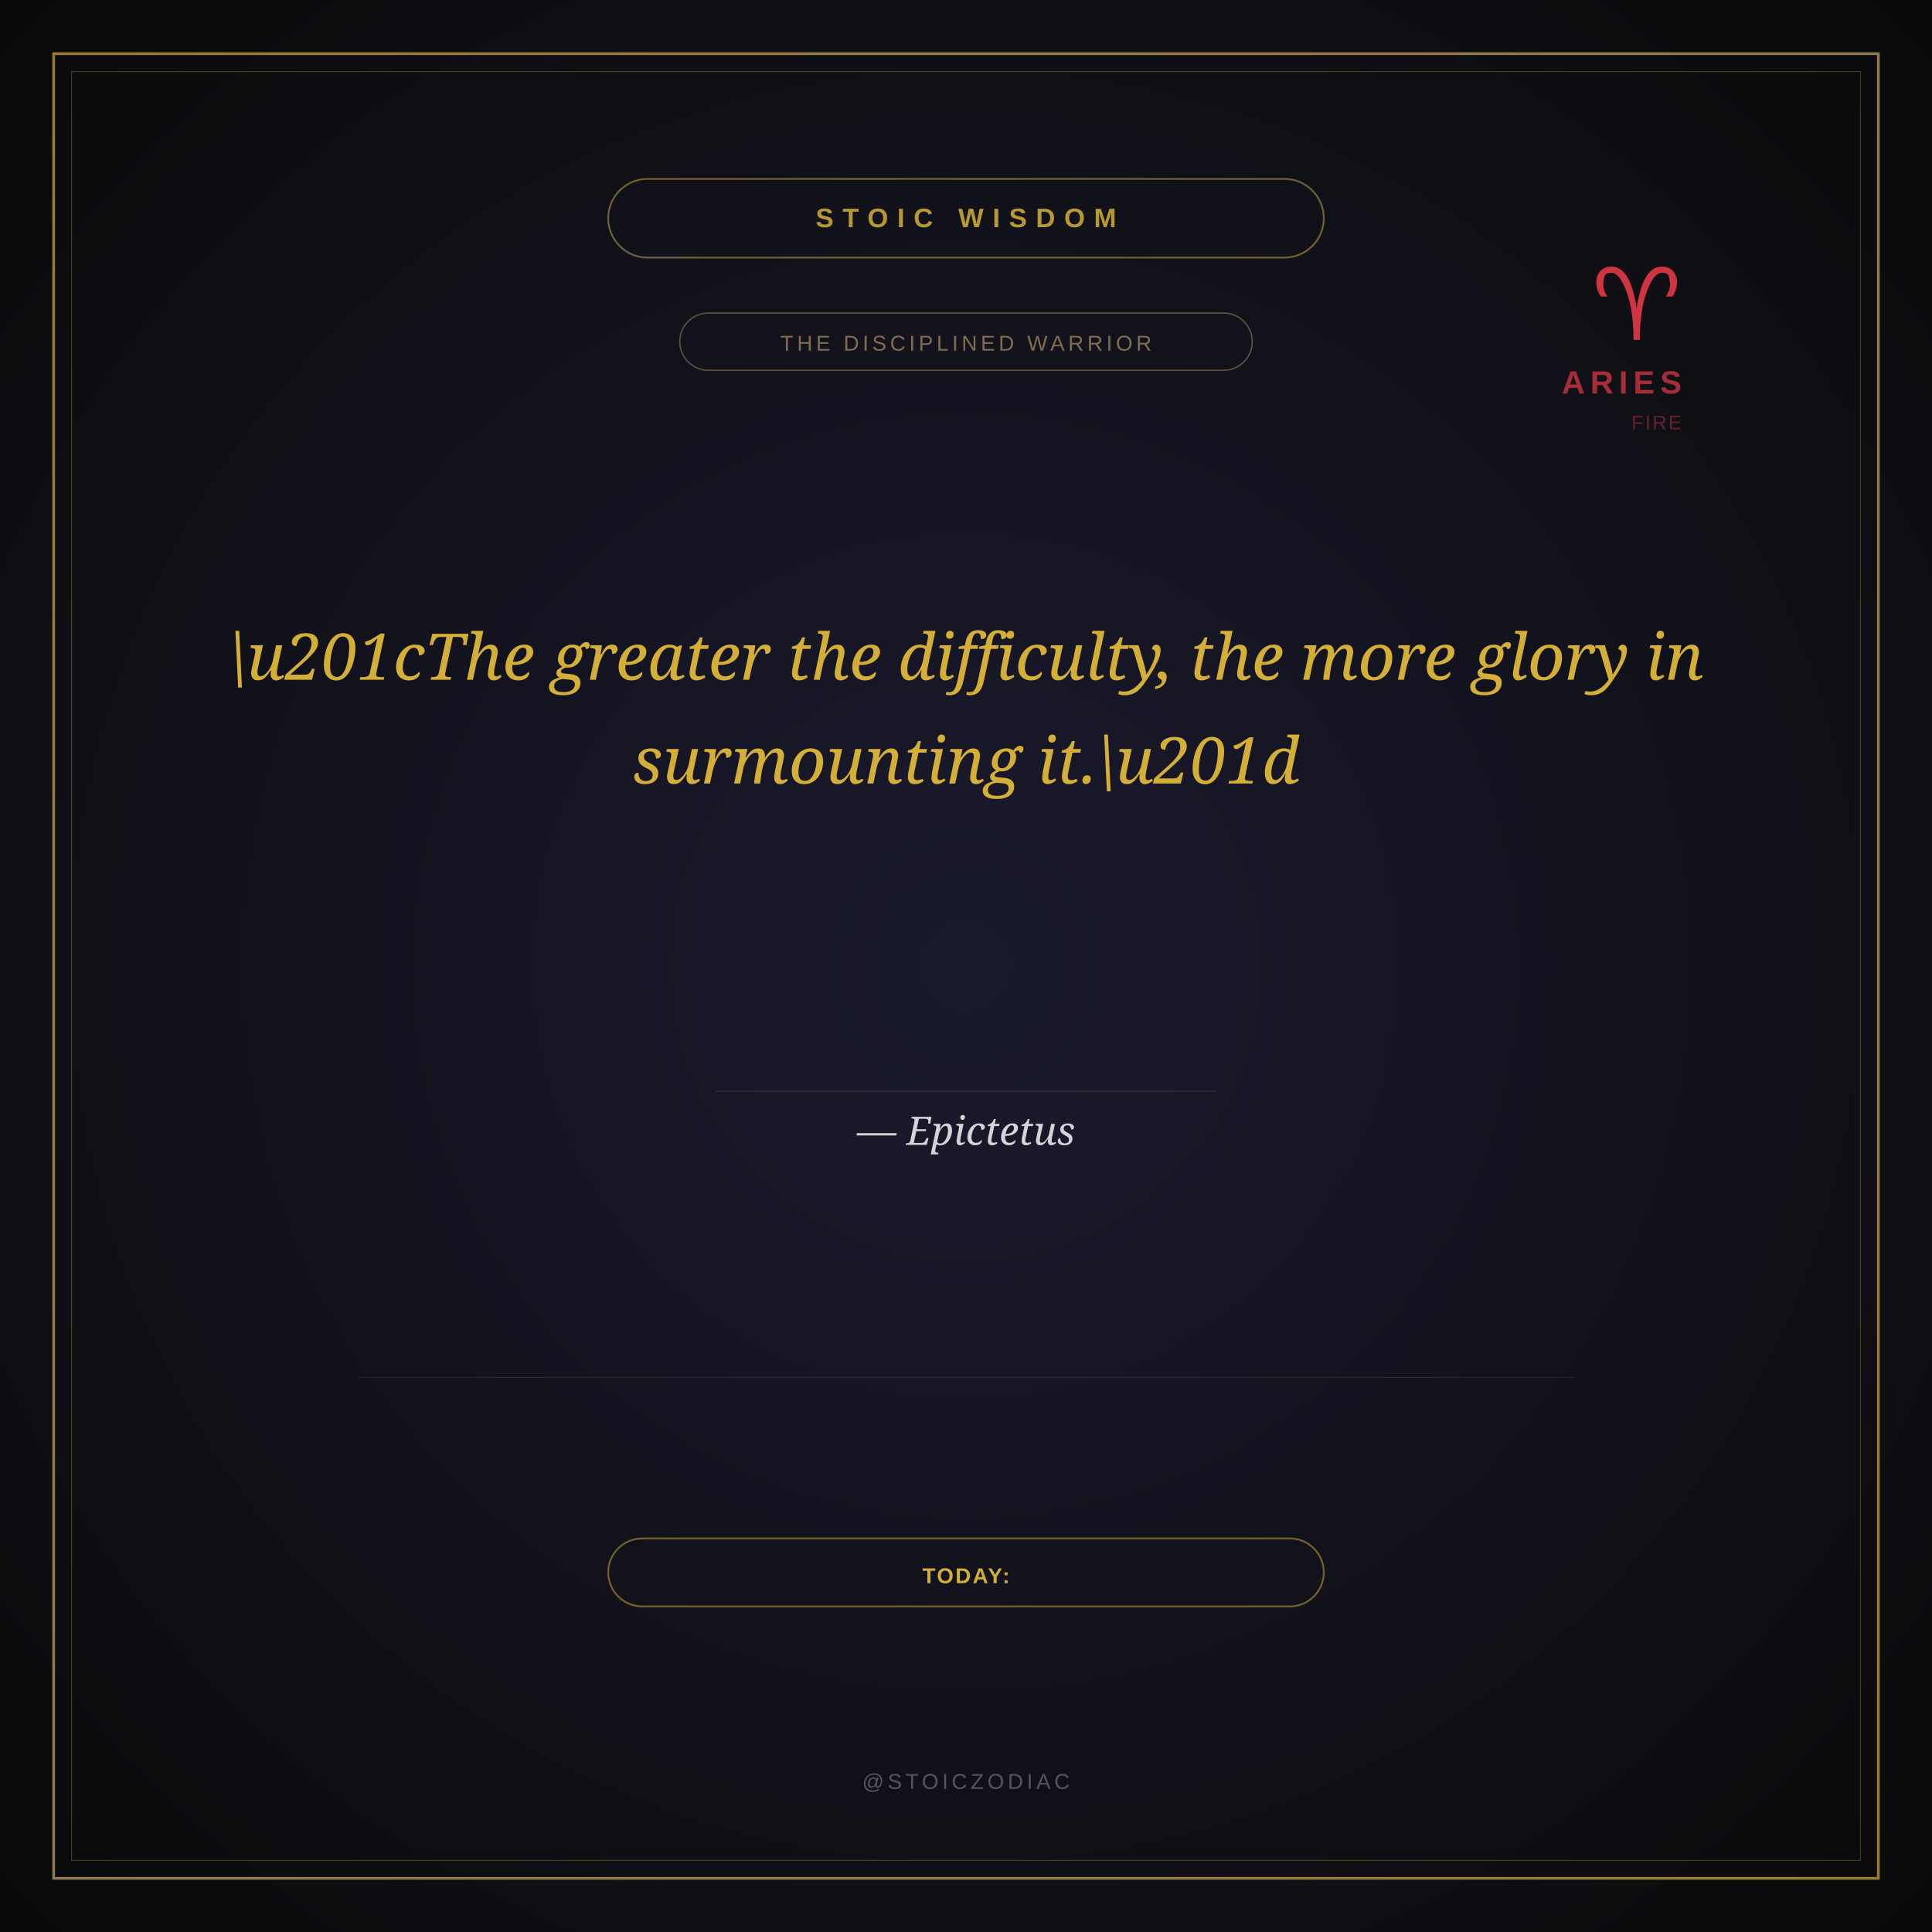
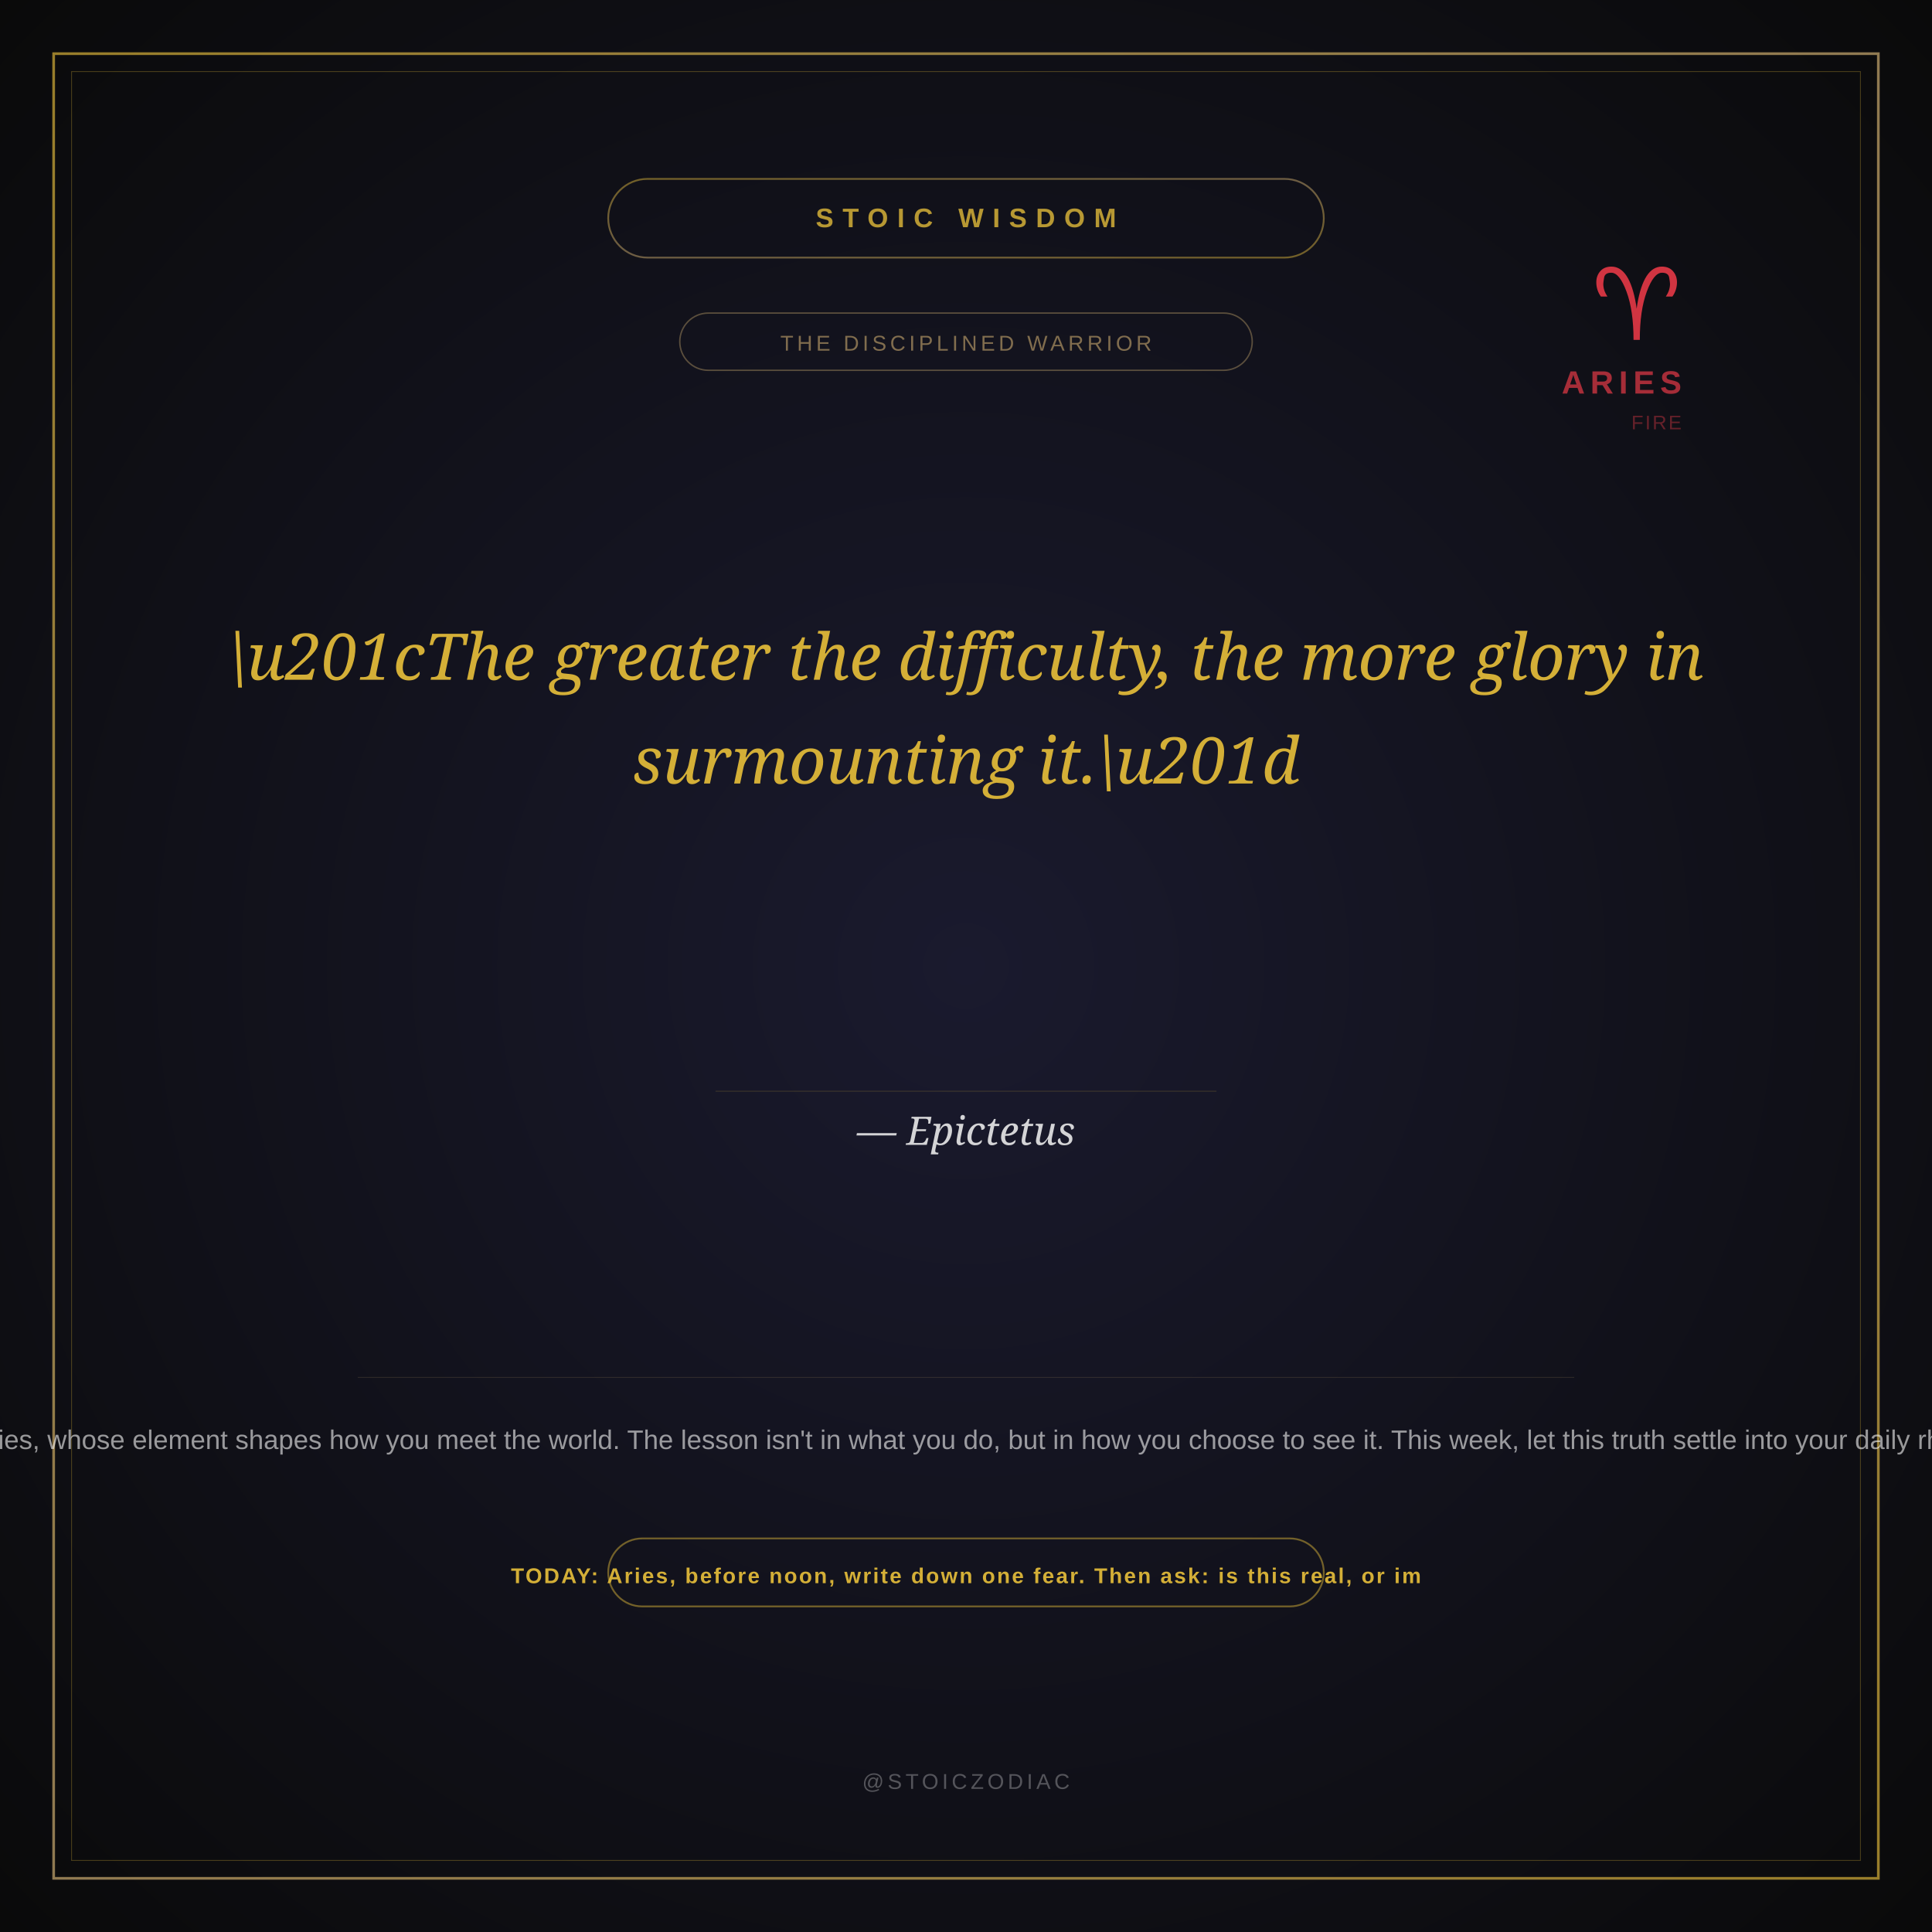
<svg xmlns="http://www.w3.org/2000/svg" viewBox="0 0 1080 1080" width="1080" height="1080">
  <defs>
    <radialGradient id="bgGrad" cx="50%" cy="50%" r="70%">
      <stop offset="0%" stop-color="#1A1A2E" />
      <stop offset="100%" stop-color="#0A0A0A" />
    </radialGradient>
    <linearGradient id="goldGrad" x1="0%" y1="0%" x2="100%" y2="100%">
      <stop offset="0%" stop-color="#D4AF37" />
      <stop offset="50%" stop-color="#C9A96E" />
      <stop offset="100%" stop-color="#D4AF37" />
    </linearGradient>
  </defs>
  <rect width="1080" height="1080" fill="url(#bgGrad)" />
  <rect x="30" y="30" width="1020" height="1020" fill="none" stroke="url(#goldGrad)" stroke-width="1.5" opacity="0.7" />
  <rect x="40" y="40" width="1000" height="1000" fill="none" stroke="#D4AF37" stroke-width="0.5" opacity="0.3" />
  <line x1="240" y1="60" x2="840" y2="60" stroke="url(#goldGrad)" stroke-width="1.5" opacity="0.5" />
  <line x1="240" y1="1018" x2="840" y2="1018" stroke="url(#goldGrad)" stroke-width="1.5" opacity="0.5" />
  <rect x="340" y="100" width="400" height="44" rx="22" fill="none" stroke="url(#goldGrad)" stroke-width="1" opacity="0.5" />
  <text x="540" y="127" font-family="Arial, sans-serif" font-size="15" font-weight="600" letter-spacing="5" fill="#D4AF37" text-anchor="middle" opacity="0.85">STOIC WISDOM</text>
  <text x="940" y="190" font-family="serif" font-size="56" fill="#E63946" text-anchor="end" opacity="0.9">♈</text>
  <text x="940" y="220" font-family="Arial, sans-serif" font-size="18" font-weight="600" fill="#E63946" text-anchor="end" letter-spacing="3" opacity="0.7">ARIES</text>
  <text x="940" y="240" font-family="Arial, sans-serif" font-size="11" fill="#E63946" text-anchor="end" letter-spacing="1" opacity="0.4">FIRE</text>
  <rect x="380" y="175" width="320" height="32" rx="16" fill="none" stroke="#C9A96E" stroke-width="0.8" opacity="0.4" />
  <text x="540" y="196" font-family="Arial, sans-serif" font-size="12" font-weight="500" letter-spacing="2" fill="#C9A96E" text-anchor="middle" opacity="0.6">THE DISCIPLINED WARRIOR</text>
  <line x1="250" y1="280" x2="830" y2="280" stroke="url(#goldGrad)" stroke-width="0.5" opacity="0.2" />
  <text x="540" y="380" font-family="Georgia, serif" font-size="36" fill="#D4AF37" text-anchor="middle" font-style="italic">\u201cThe greater the difficulty, the more glory in</text>
  <text x="540" y="438" font-family="Georgia, serif" font-size="36" fill="#D4AF37" text-anchor="middle" font-style="italic">surmounting it.\u201d</text>
  <line x1="400" y1="610" x2="680" y2="610" stroke="#D4AF37" stroke-width="0.5" opacity="0.2" />
  <text x="540" y="640" font-family="Georgia, serif" font-size="22" font-style="italic" fill="#F5F5F5" text-anchor="middle" opacity="0.85">— Epictetus</text>
  <line x1="200" y1="770" x2="880" y2="770" stroke="#C9A96E" stroke-width="0.5" opacity="0.15" />
-   <text x="540" y="810" font-family="Arial, sans-serif" font-size="15" fill="#F5F5F5" text-anchor="middle" opacity="0.6" />
+   <text x="540" y="810" font-family="Arial, sans-serif" font-size="15" fill="#F5F5F5" text-anchor="middle" opacity="0.6">For Aries, whose element shapes how you meet the world. The lesson isn't in what you do, but in how you choose to see it. This week, let this truth settle into your daily rhythm.</text>
  <rect x="340" y="860" width="400" height="38" rx="19" fill="none" stroke="#D4AF37" stroke-width="1" opacity="0.5" />
-   <text x="540" y="885" font-family="Arial, sans-serif" font-size="12" font-weight="600" fill="#D4AF37" text-anchor="middle" letter-spacing="1">TODAY: </text>
+   <text x="540" y="885" font-family="Arial, sans-serif" font-size="12" font-weight="600" fill="#D4AF37" text-anchor="middle" letter-spacing="1">TODAY: Aries, before noon, write down one fear. Then ask: is this real, or im</text>
  <text x="540" y="1000" font-family="Arial, sans-serif" font-size="12" fill="#F5F5F5" text-anchor="middle" opacity="0.3" letter-spacing="2">@STOICZODIAC</text>
</svg>
